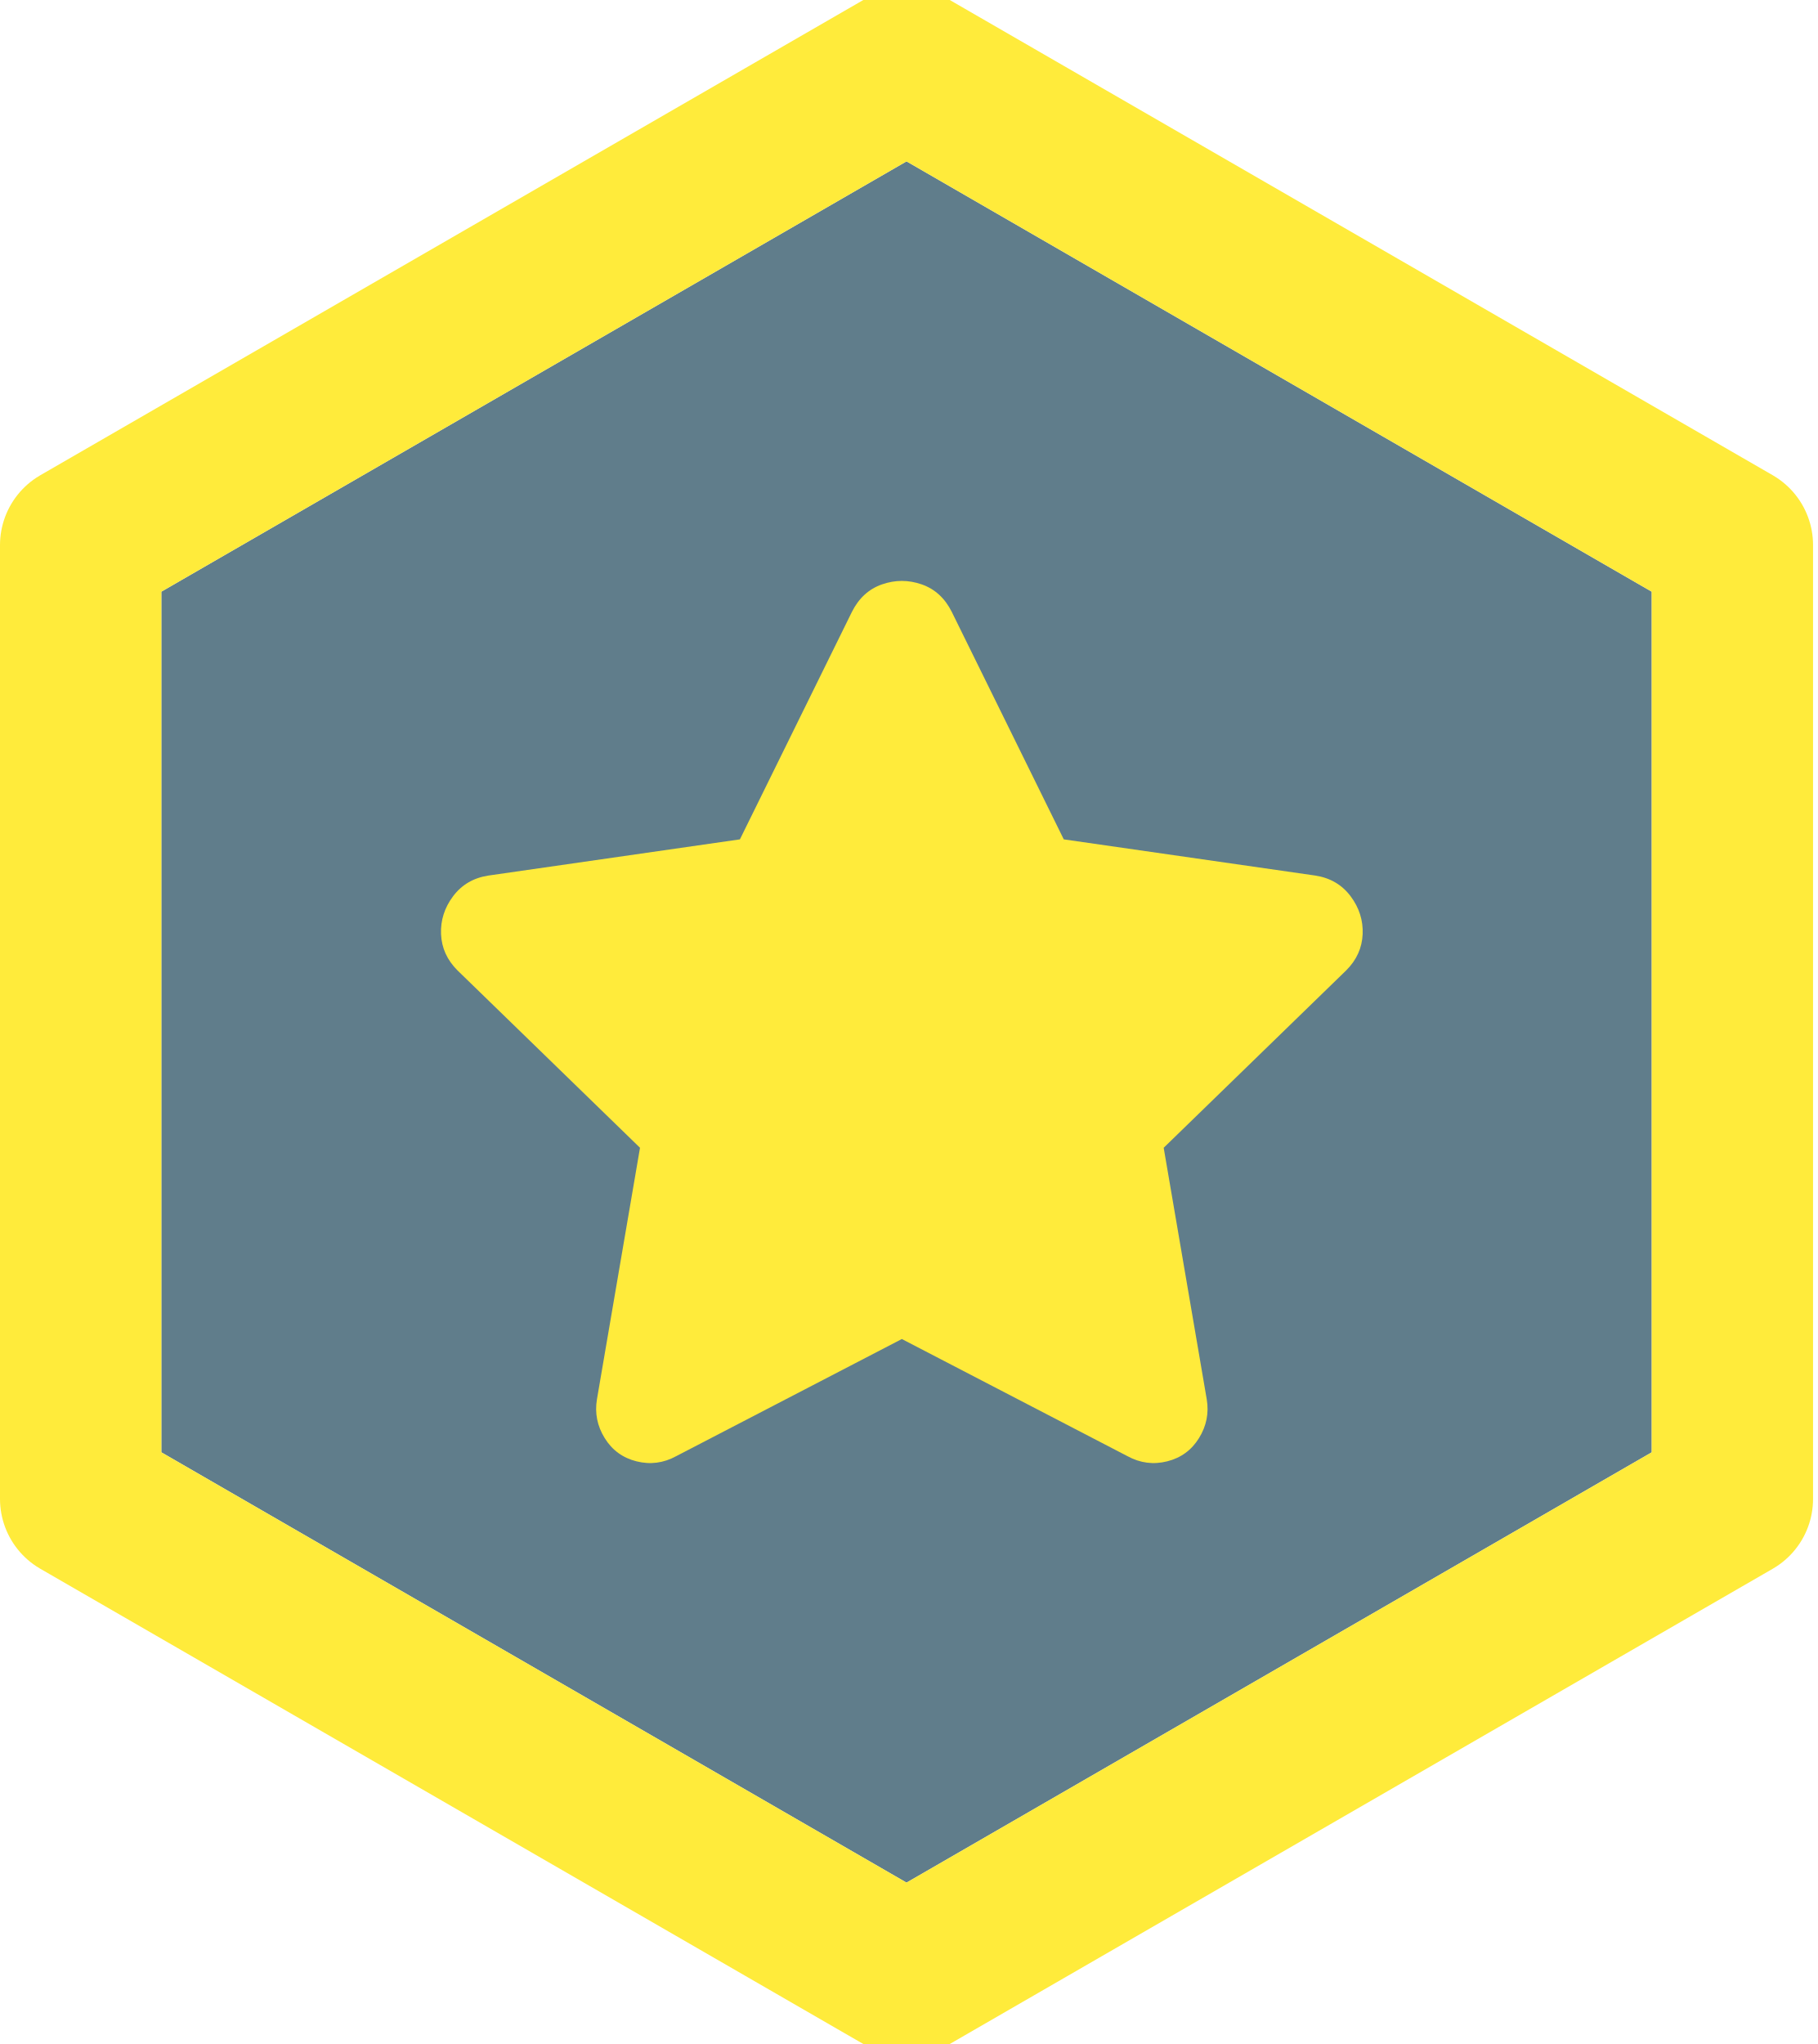
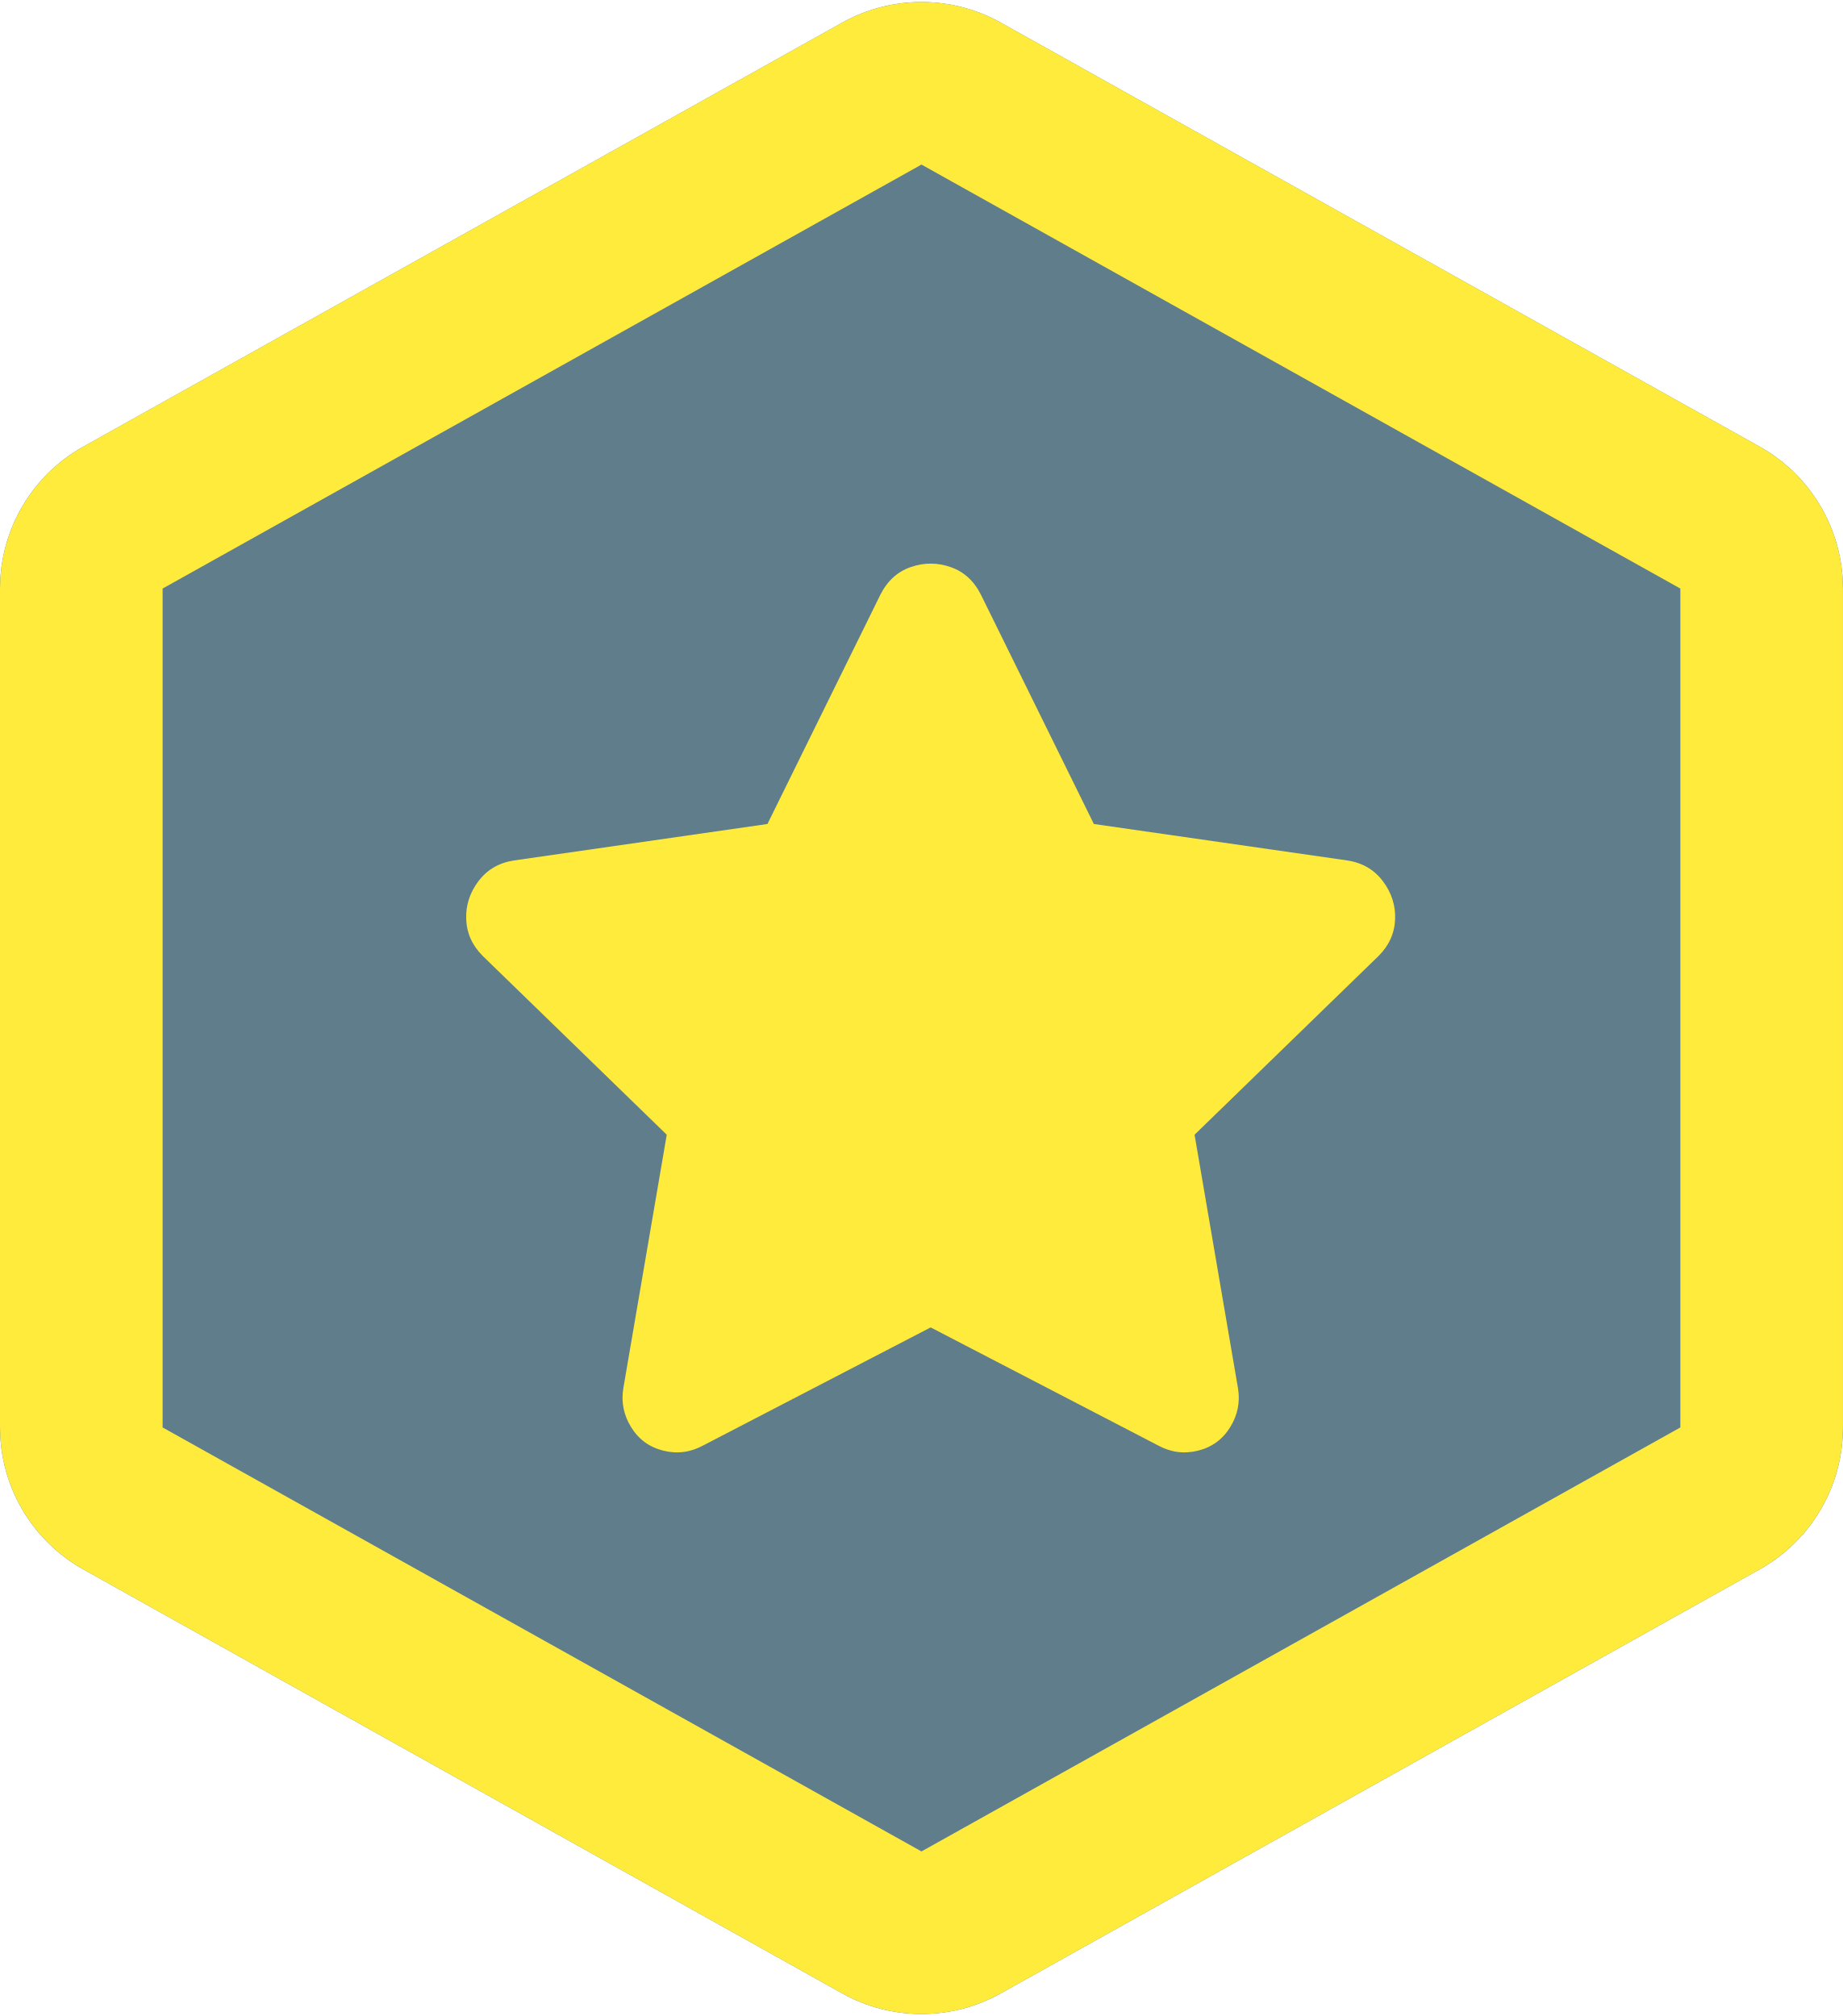
- <svg xmlns="http://www.w3.org/2000/svg" xmlns:xlink="http://www.w3.org/1999/xlink" width="169px" height="190px" viewBox="0 0 169 190" version="1.1">
+ <svg xmlns="http://www.w3.org/2000/svg" xmlns:xlink="http://www.w3.org/1999/xlink" width="170px" height="186px" viewBox="0 0 170 186" version="1.1">
  <defs>
-     <polygon id="path-1" points="69.282 0 138.564 40 138.564 120 69.282 160 3.19744231e-14 120 -1.24344979e-14 40" />
+     <path d="M92.317,4.089 L162.317,43.207 C167.061,45.858 170,50.867 170,56.301 L170,133.699 C170,139.133 167.061,144.142 162.317,146.793 L92.317,185.911 C87.77,188.452 82.23,188.452 77.683,185.911 L7.683,146.793 C2.939,144.142 -3.55271368e-15,139.133 -3.55271368e-15,133.699 L-1.0658141e-14,56.301 C-1.59872116e-14,50.867 2.939,45.858 7.683,43.207 L77.683,4.089 C82.23,1.548 87.77,1.548 92.317,4.089 Z" id="path-1" />
  </defs>
-   <g id="Hexagons" stroke="none" stroke-width="1" fill="none" fill-rule="evenodd" transform="translate(-46, -665)">
-     <g id="pinax-ratings" transform="translate(61, 680)">
-       <g id="Polygon-Copy-23" stroke-linejoin="round">
-         <use fill="#607D8B" fill-rule="evenodd" xlink:href="#path-1" />
-         <path stroke="#FFEB3B" stroke-width="15" d="M69.282,-8.66 L146.064,35.67 L146.064,124.33 L69.282,168.66 L-7.5,124.33 L-7.5,35.67 L69.282,-8.66 Z" />
+   <g id="Hexagons" stroke="none" stroke-width="1" fill="none" fill-rule="evenodd" transform="translate(-44, -667)">
+     <g id="pinax-ratings" transform="translate(44, 665)">
+       <g>
+         <g id="Badge">
+           <use fill="#607D8B" fill-rule="evenodd" xlink:href="#path-1" />
+           <path stroke="#FFEB3B" stroke-width="15" d="M88.659,10.636 C86.385,9.366 83.615,9.366 81.341,10.636 L11.341,49.754 C8.97,51.079 7.5,53.584 7.5,56.301 L7.5,133.699 C7.5,136.416 8.97,138.921 11.341,140.246 L81.341,179.364 C83.615,180.634 86.385,180.634 88.659,179.364 L158.659,140.246 C161.03,138.921 162.5,136.416 162.5,133.699 L162.5,56.301 C162.5,53.584 161.03,51.079 158.659,49.754 L88.659,10.636 Z" />
+         </g>
+         <path d="M81.202,56.883 C81.843,55.602 82.777,54.747 84.005,54.32 C85.233,53.893 86.461,53.893 87.689,54.32 C88.916,54.747 89.851,55.602 90.491,56.883 L100.901,78.023 L124.284,81.387 C125.672,81.6 126.767,82.241 127.568,83.309 C128.368,84.376 128.742,85.551 128.689,86.832 C128.635,88.113 128.128,89.234 127.167,90.195 L110.191,106.691 L114.194,130.074 C114.408,131.355 114.168,132.557 113.474,133.678 C112.78,134.799 111.792,135.52 110.511,135.84 C109.23,136.16 108.002,136 106.827,135.359 L85.847,124.469 L64.866,135.359 C63.692,136 62.464,136.16 61.183,135.84 C59.901,135.52 58.914,134.799 58.22,133.678 C57.526,132.557 57.286,131.355 57.499,130.074 L61.503,106.691 L44.526,90.195 C43.566,89.234 43.058,88.113 43.005,86.832 C42.952,85.551 43.325,84.376 44.126,83.309 C44.927,82.241 46.021,81.6 47.409,81.387 L70.792,78.023 L81.202,56.883 Z" id="Icon" fill="#FFEB3B" />
      </g>
-       <path d="M64.202,41.883 C64.843,40.602 65.777,39.747 67.005,39.32 C68.233,38.893 69.461,38.893 70.689,39.32 C71.916,39.747 72.851,40.602 73.491,41.883 L83.901,63.023 L107.284,66.387 C108.672,66.6 109.767,67.241 110.568,68.309 C111.368,69.376 111.742,70.551 111.689,71.832 C111.635,73.113 111.128,74.234 110.167,75.195 L93.191,91.691 L97.194,115.074 C97.408,116.355 97.168,117.557 96.474,118.678 C95.78,119.799 94.792,120.52 93.511,120.84 C92.23,121.16 91.002,121 89.827,120.359 L68.847,109.469 L47.866,120.359 C46.692,121 45.464,121.16 44.183,120.84 C42.901,120.52 41.914,119.799 41.22,118.678 C40.526,117.557 40.286,116.355 40.499,115.074 L44.503,91.691 L27.526,75.195 C26.566,74.234 26.058,73.113 26.005,71.832 C25.952,70.551 26.325,69.376 27.126,68.309 C27.927,67.241 29.021,66.6 30.409,66.387 L53.792,63.023 L64.202,41.883 Z" fill="#FFEB3B" />
    </g>
  </g>
</svg>
